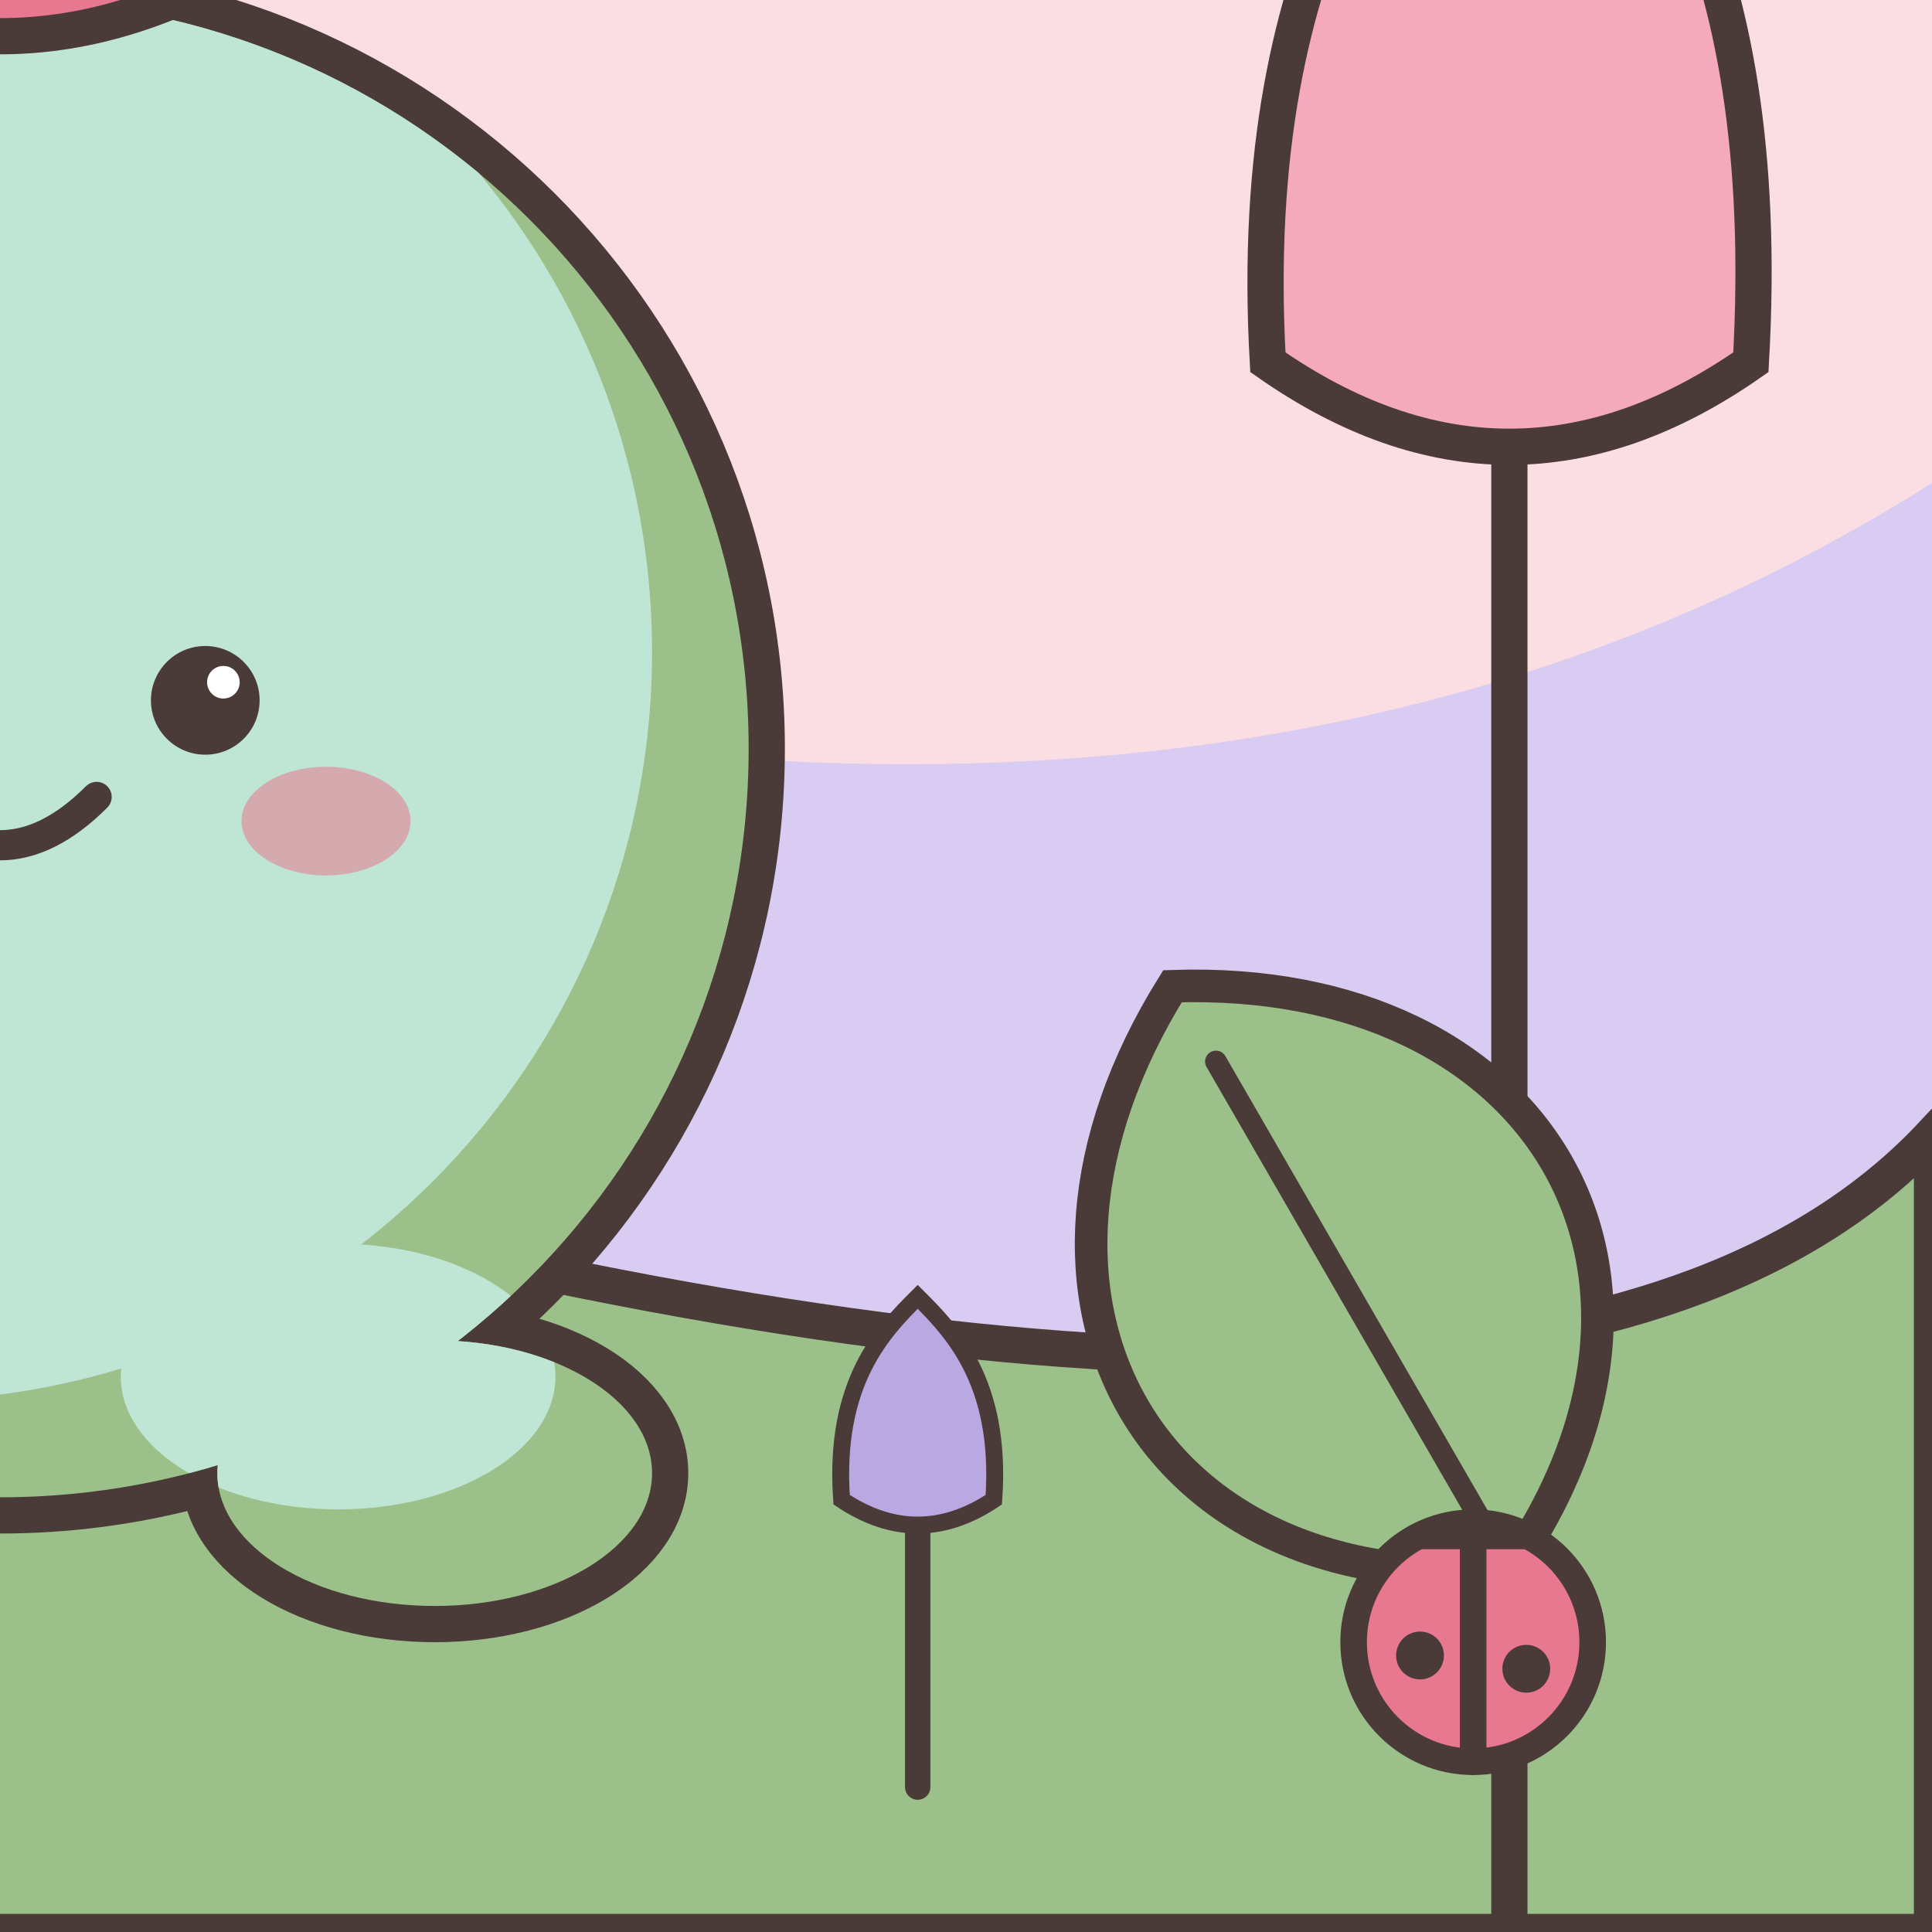
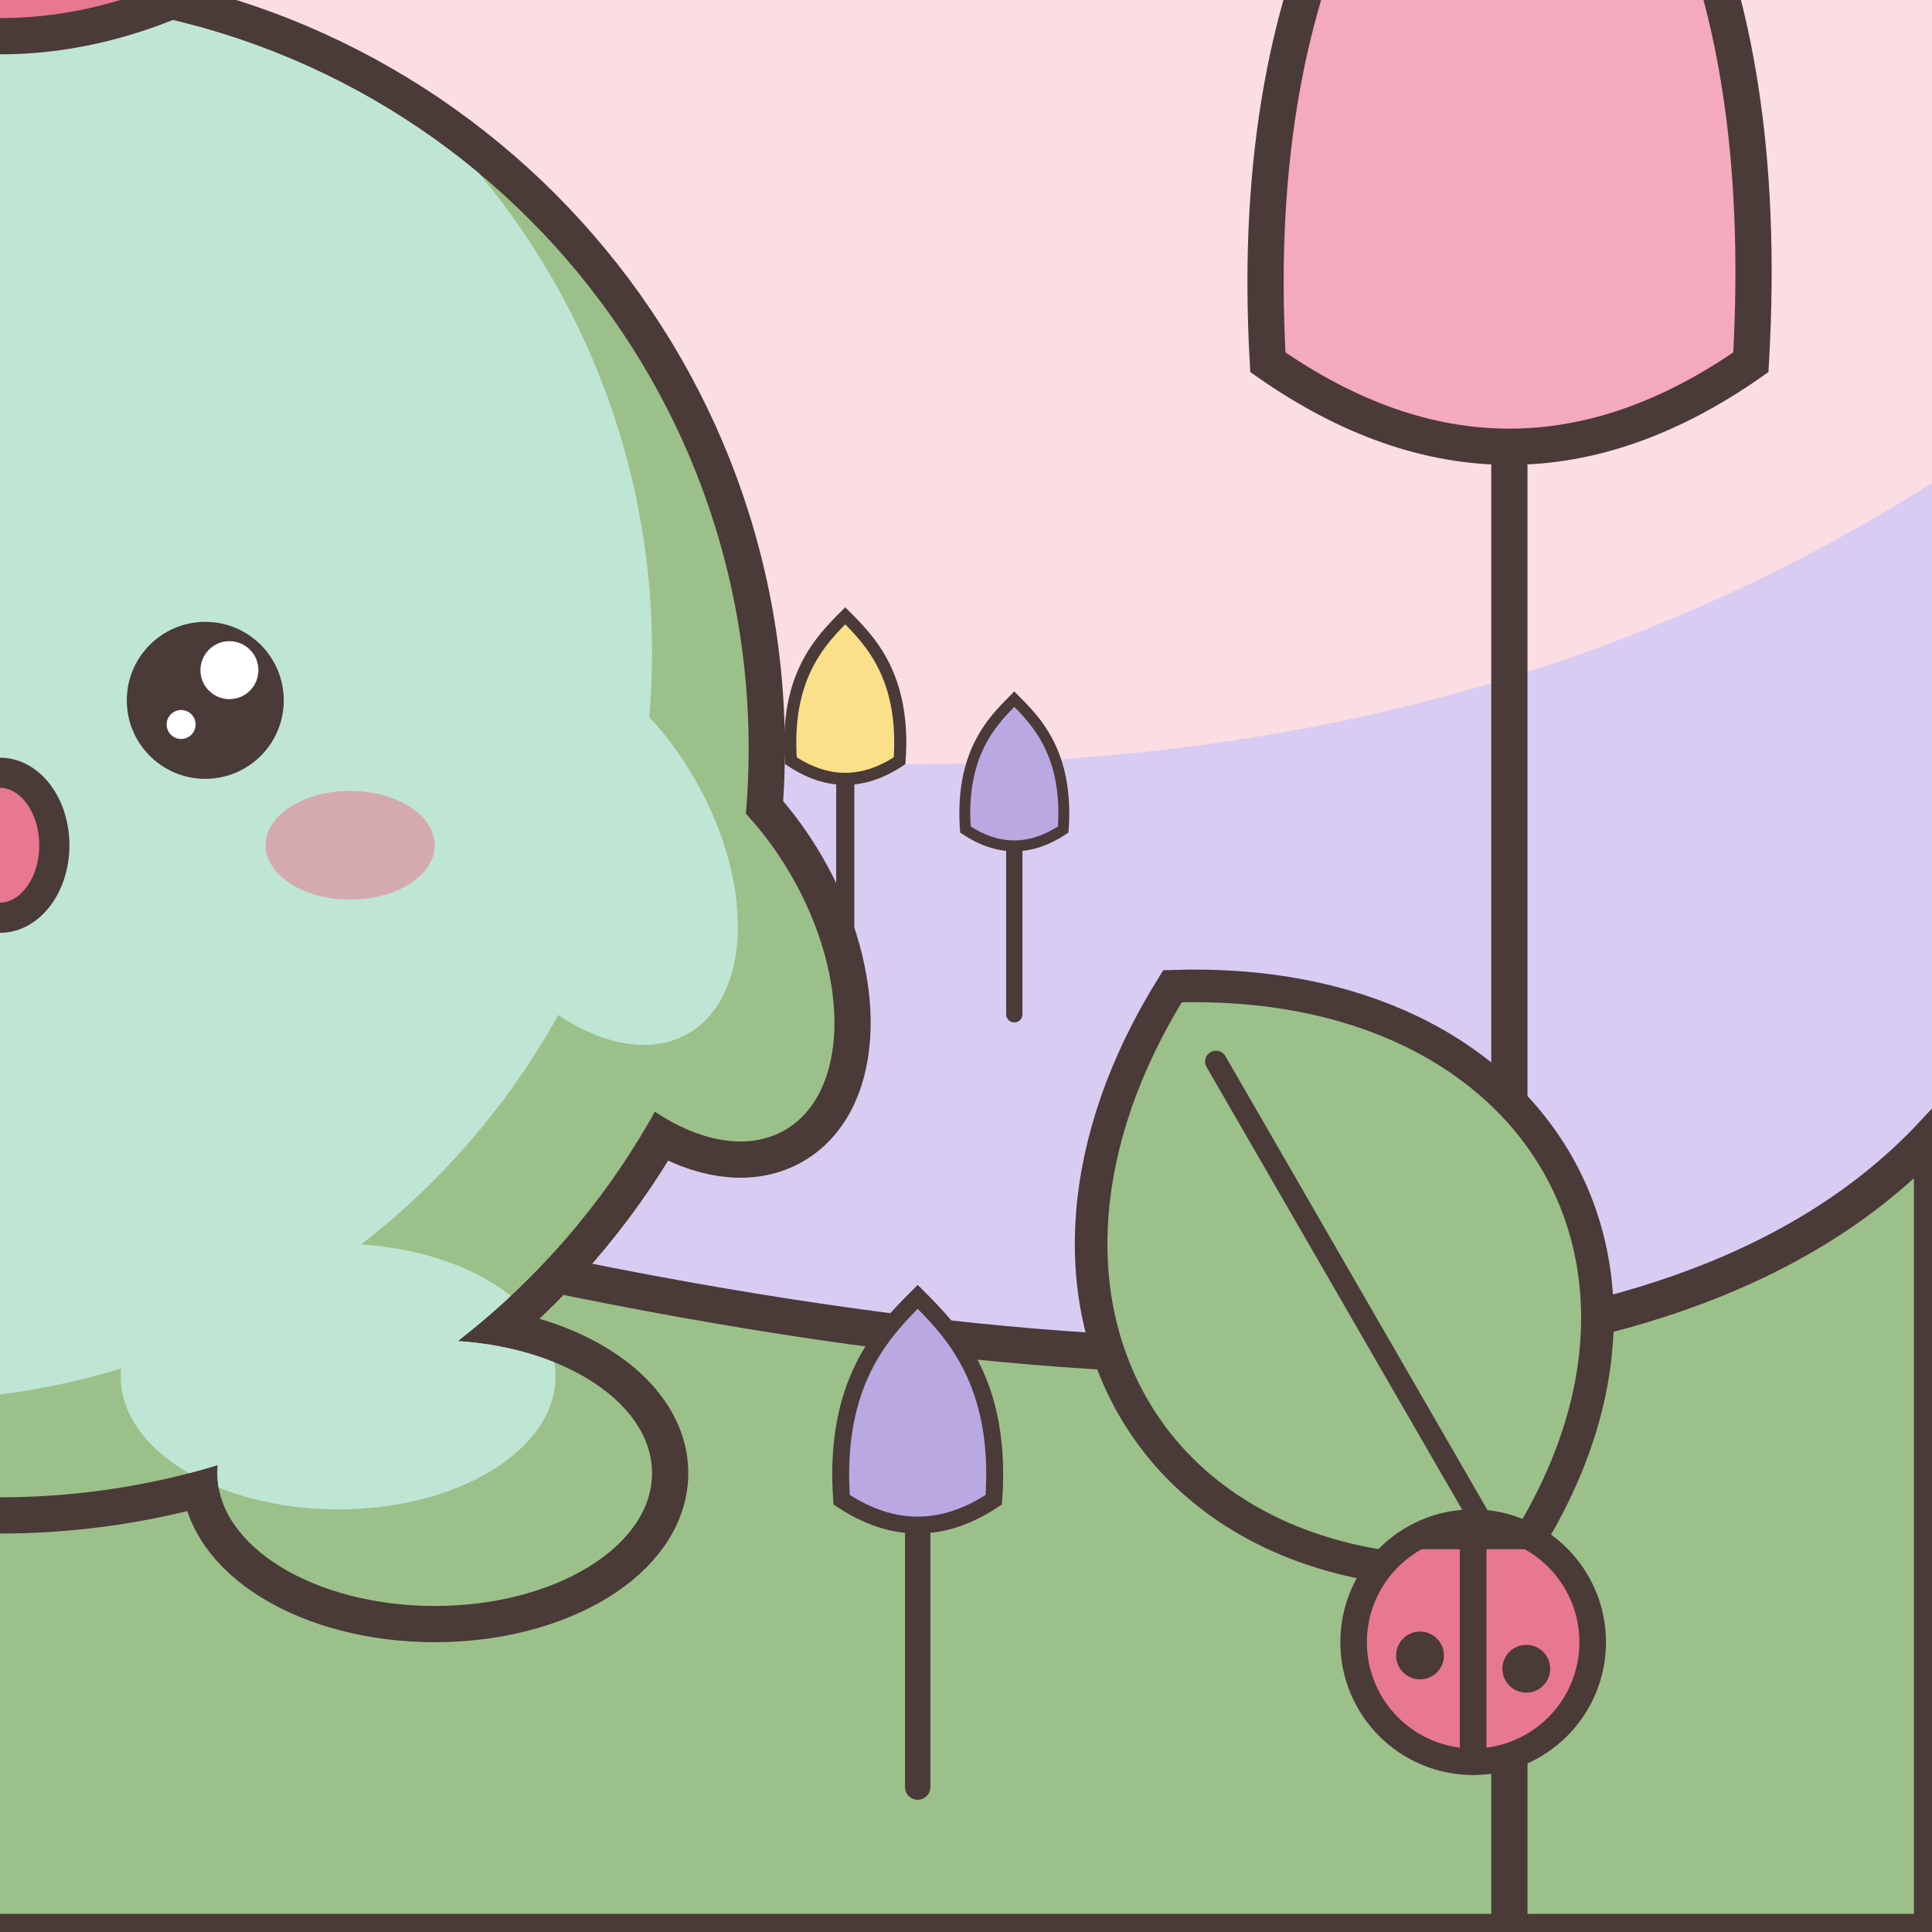
<svg xmlns="http://www.w3.org/2000/svg" width="160" height="160" viewBox="160 160 160 160">
  <rect width="320" height="320" fill="#fbdde4" />
  <path d="M0 220Q80 190 170 214T320 200V320H0Z" fill="#d8ccf2" />
  <path d="M0 266Q90 238 190 262T320 254V320H0Z" fill="#9cc08a" stroke="#4a3a38" stroke-width="3" />
  <path d="M40 320V210M285 320V190" fill="none" stroke="#4a3a38" stroke-width="3" stroke-linecap="round" stroke-linejoin="round" />
  <g transform="translate(40 295) rotate(-60) scale(0.9)">
    <path d="M0 0C14-30 46-30 62 0C46 30 14 30 0 0Z" fill="#9cc08a" stroke="#4a3a38" stroke-width="3" />
    <path d="M4 0H54" fill="none" stroke="#4a3a38" stroke-width="2" stroke-linecap="round" stroke-linejoin="round" />
  </g>
  <g transform="translate(285 290) rotate(-120) scale(0.9)">
    <path d="M0 0C14-30 46-30 62 0C46 30 14 30 0 0Z" fill="#9cc08a" stroke="#4a3a38" stroke-width="3" />
    <path d="M4 0H54" fill="none" stroke="#4a3a38" stroke-width="2" stroke-linecap="round" stroke-linejoin="round" />
  </g>
  <path d="M20 210C18 175 32 160 40 152C50 160 62 175 60 210Q40 224 20 210Z" fill="#f8d5b8" stroke="#4a3a38" stroke-width="3" />
  <path d="M265 190C263 155 277 140 285 132C295 140 307 155 305 190Q285 204 265 190Z" fill="#f4a9bd" stroke="#4a3a38" stroke-width="3" />
  <g transform="translate(70 74) scale(1.2)">
    <ellipse cx="-9" cy="-6" rx="10" ry="8" fill="#a9c1e6" stroke="#4a3a38" stroke-width="2" transform="rotate(-25 -9 -6)" />
    <ellipse cx="9" cy="-6" rx="10" ry="8" fill="#a9c1e6" stroke="#4a3a38" stroke-width="2" transform="rotate(25 9 -6)" />
    <ellipse cx="-7" cy="7" rx="7" ry="6" fill="#d8ccf2" stroke="#4a3a38" stroke-width="2" />
    <ellipse cx="7" cy="7" rx="7" ry="6" fill="#d8ccf2" stroke="#4a3a38" stroke-width="2" />
    <path d="M0 -9V10" fill="none" stroke="#4a3a38" stroke-width="3" stroke-linecap="round" stroke-linejoin="round" />
    <path d="M0 -9Q-4 -17 -8 -17M0 -9Q4 -17 8 -17" fill="none" stroke="#4a3a38" stroke-width="2" stroke-linecap="round" stroke-linejoin="round" />
  </g>
  <g transform="translate(262 76) scale(1.1)">
    <g transform="scale(-1 1)">
      <path d="M-10 0L-20 -5L-18 4Z" fill="#a9c1e6" stroke="#4a3a38" stroke-width="2" />
      <ellipse rx="12" ry="8.5" fill="#a9c1e6" stroke="#4a3a38" stroke-width="2" />
      <circle cx="9" cy="-6" r="6.5" fill="#a9c1e6" stroke="#4a3a38" stroke-width="2" />
      <path d="M14 -7L21 -4L14 -2Z" fill="#e79c6c" stroke="#4a3a38" stroke-width="2" />
      <ellipse cx="-2" cy="2" rx="6" ry="4" fill="#f9c6d3" stroke="#4a3a38" stroke-width="2" opacity=".8" />
      <circle cx="10" cy="-7" r="1.6" fill="#4a3a38" />
    </g>
  </g>
  <circle cx="255" cy="126" r="5" fill="#fbe08a" stroke="#4a3a38" stroke-width="3" />
  <g transform="translate(92 304) scale(0.7)">
    <path d="M0 0V-34" fill="none" stroke="#4a3a38" stroke-width="3" stroke-linecap="round" stroke-linejoin="round" />
    <path d="M-9 -34C-10 -48 -4 -54 0 -58C4 -54 10 -48 9 -34Q0 -28 -9 -34Z" fill="#fbe08a" stroke="#4a3a38" stroke-width="2" />
  </g>
  <g transform="translate(236 308) scale(0.7)">
    <path d="M0 0V-34" fill="none" stroke="#4a3a38" stroke-width="3" stroke-linecap="round" stroke-linejoin="round" />
    <path d="M-9 -34C-10 -48 -4 -54 0 -58C4 -54 10 -48 9 -34Q0 -28 -9 -34Z" fill="#b9a8e2" stroke="#4a3a38" stroke-width="2" />
  </g>
  <g transform="translate(80 196) scale(1)">
    <ellipse cx="-4" cy="-9" rx="6" ry="4" fill="#fff" stroke="#4a3a38" stroke-width="2" transform="rotate(-25 -4 -9)" />
    <ellipse cx="5" cy="-9" rx="6" ry="4" fill="#fff" stroke="#4a3a38" stroke-width="2" transform="rotate(25 5 -9)" />
    <ellipse rx="12" ry="8" fill="#fbe08a" stroke="#4a3a38" stroke-width="2" />
    <path d="M-3 -7V7M4 -7V7" fill="none" stroke="#4a3a38" stroke-width="2.5" stroke-linecap="round" stroke-linejoin="round" />
    <circle cx="-8" cy="-1" r="1.7" fill="#4a3a38" />
  </g>
  <g stroke="#4a3a38" stroke-width="6" stroke-linejoin="round" fill="#4a3a38">
    <circle cx="160" cy="222" r="62" />
    <ellipse cx="124" cy="282" rx="18" ry="11" />
    <ellipse cx="196" cy="282" rx="18" ry="11" />
+     <ellipse cx="104" cy="236" rx="11" ry="18" transform="rotate(25 104 236)" />
+     <ellipse cx="216" cy="238" rx="11" ry="18" transform="rotate(-30 216 238)" />
  </g>
  <clipPath id="tulia">
    <circle cx="160" cy="222" r="62" />
    <ellipse cx="124" cy="282" rx="18" ry="11" />
    <ellipse cx="196" cy="282" rx="18" ry="11" />
+     <ellipse cx="104" cy="236" rx="11" ry="18" transform="rotate(25 104 236)" />
+     <ellipse cx="216" cy="238" rx="11" ry="18" transform="rotate(-30 216 238)" />
  </clipPath>
  <g clip-path="url(#tulia)">
    <rect width="320" height="320" fill="#9cc08a" />
    <g transform="translate(-8 -8)" fill="#bfe6d4">
      <circle cx="160" cy="222" r="62" />
      <ellipse cx="124" cy="282" rx="18" ry="11" />
      <ellipse cx="196" cy="282" rx="18" ry="11" />
+       <ellipse cx="104" cy="236" rx="11" ry="18" transform="rotate(25 104 236)" />
+       <ellipse cx="216" cy="238" rx="11" ry="18" transform="rotate(-30 216 238)" />
    </g>
    <ellipse cx="130" cy="185" rx="16" ry="9" fill="#fff" opacity=".5" transform="rotate(-35 130 185)" />
  </g>
  <path d="M138 156C136 132 150 120 160 112C170 120 184 132 182 156Q160 170 138 156Z" fill="#e8788f" stroke="#4a3a38" stroke-width="3" />
-   <circle cx="143" cy="218" r="4.5" fill="#4a3a38" />
-   <circle cx="144.5" cy="216.5" r="1.35" fill="#fff" />
-   <circle cx="177" cy="218" r="4.5" fill="#4a3a38" />
-   <circle cx="178.5" cy="216.5" r="1.35" fill="#fff" />
-   <ellipse cx="133" cy="228" rx="7" ry="4.5" fill="#e8788f" opacity=".55" />
-   <ellipse cx="187" cy="228" rx="7" ry="4.5" fill="#e8788f" opacity=".55" />
-   <path d="M152 226Q160 234 168 226" fill="none" stroke="#4a3a38" stroke-width="2.5" stroke-linecap="round" stroke-linejoin="round" />
+   <g transform="translate(184 108) scale(0.7)">
+     <ellipse cx="-9" cy="-6" rx="10" ry="8" fill="#a9c1e6" stroke="#4a3a38" stroke-width="2" transform="rotate(-25 -9 -6)" />
+     <ellipse cx="9" cy="-6" rx="10" ry="8" fill="#a9c1e6" stroke="#4a3a38" stroke-width="2" transform="rotate(25 9 -6)" />
+     <ellipse cx="-7" cy="7" rx="7" ry="6" fill="#d8ccf2" stroke="#4a3a38" stroke-width="2" />
+     <ellipse cx="7" cy="7" rx="7" ry="6" fill="#d8ccf2" stroke="#4a3a38" stroke-width="2" />
+     <path d="M0 -9V10" fill="none" stroke="#4a3a38" stroke-width="3" stroke-linecap="round" stroke-linejoin="round" />
+     <path d="M0 -9Q-4 -17 -8 -17M0 -9Q4 -17 8 -17" fill="none" stroke="#4a3a38" stroke-width="2" stroke-linecap="round" stroke-linejoin="round" />
+   </g>
+   <circle cx="143" cy="218" r="6.5" fill="#4a3a38" />
+   <circle cx="145" cy="215.5" r="2.4" fill="#fff" />
+   <circle cx="141" cy="220" r="1.2" fill="#fff" />
+   <circle cx="177" cy="218" r="6.5" fill="#4a3a38" />
+   <circle cx="179" cy="215.5" r="2.4" fill="#fff" />
+   <circle cx="175" cy="220" r="1.2" fill="#fff" />
+   <ellipse cx="131" cy="230" rx="7" ry="4.5" fill="#e8788f" opacity=".55" />
+   <ellipse cx="189" cy="230" rx="7" ry="4.5" fill="#e8788f" opacity=".55" />
+   <ellipse cx="160" cy="230" rx="4.5" ry="6" fill="#e8788f" stroke="#4a3a38" stroke-width="2.5" />
+   <g transform="translate(230 240) scale(0.5)">
+     <path d="M0 0V-34" fill="none" stroke="#4a3a38" stroke-width="3" stroke-linecap="round" stroke-linejoin="round" />
+     <path d="M-9 -34C-10 -48 -4 -54 0 -58C4 -54 10 -48 9 -34Q0 -28 -9 -34Z" fill="#fbe08a" stroke="#4a3a38" stroke-width="2" />
+   </g>
+   <g transform="translate(244 244) scale(0.45)">
+     <path d="M0 0V-34" fill="none" stroke="#4a3a38" stroke-width="3" stroke-linecap="round" stroke-linejoin="round" />
+     <path d="M-9 -34C-10 -48 -4 -54 0 -58C4 -54 10 -48 9 -34Q0 -28 -9 -34Z" fill="#b9a8e2" stroke="#4a3a38" stroke-width="2" />
+   </g>
  <g transform="translate(282 296) scale(1.1)">
    <circle r="9" fill="#e8788f" stroke="#4a3a38" stroke-width="2" />
    <path d="M-6 -7a8 8 0 0 1 12 0Z" fill="#4a3a38" />
    <path d="M0 -7V9" fill="none" stroke="#4a3a38" stroke-width="2" stroke-linecap="round" stroke-linejoin="round" />
    <circle cx="-4" cy="1" r="1.8" fill="#4a3a38" />
    <circle cx="4" cy="2" r="1.8" fill="#4a3a38" />
  </g>
</svg>
